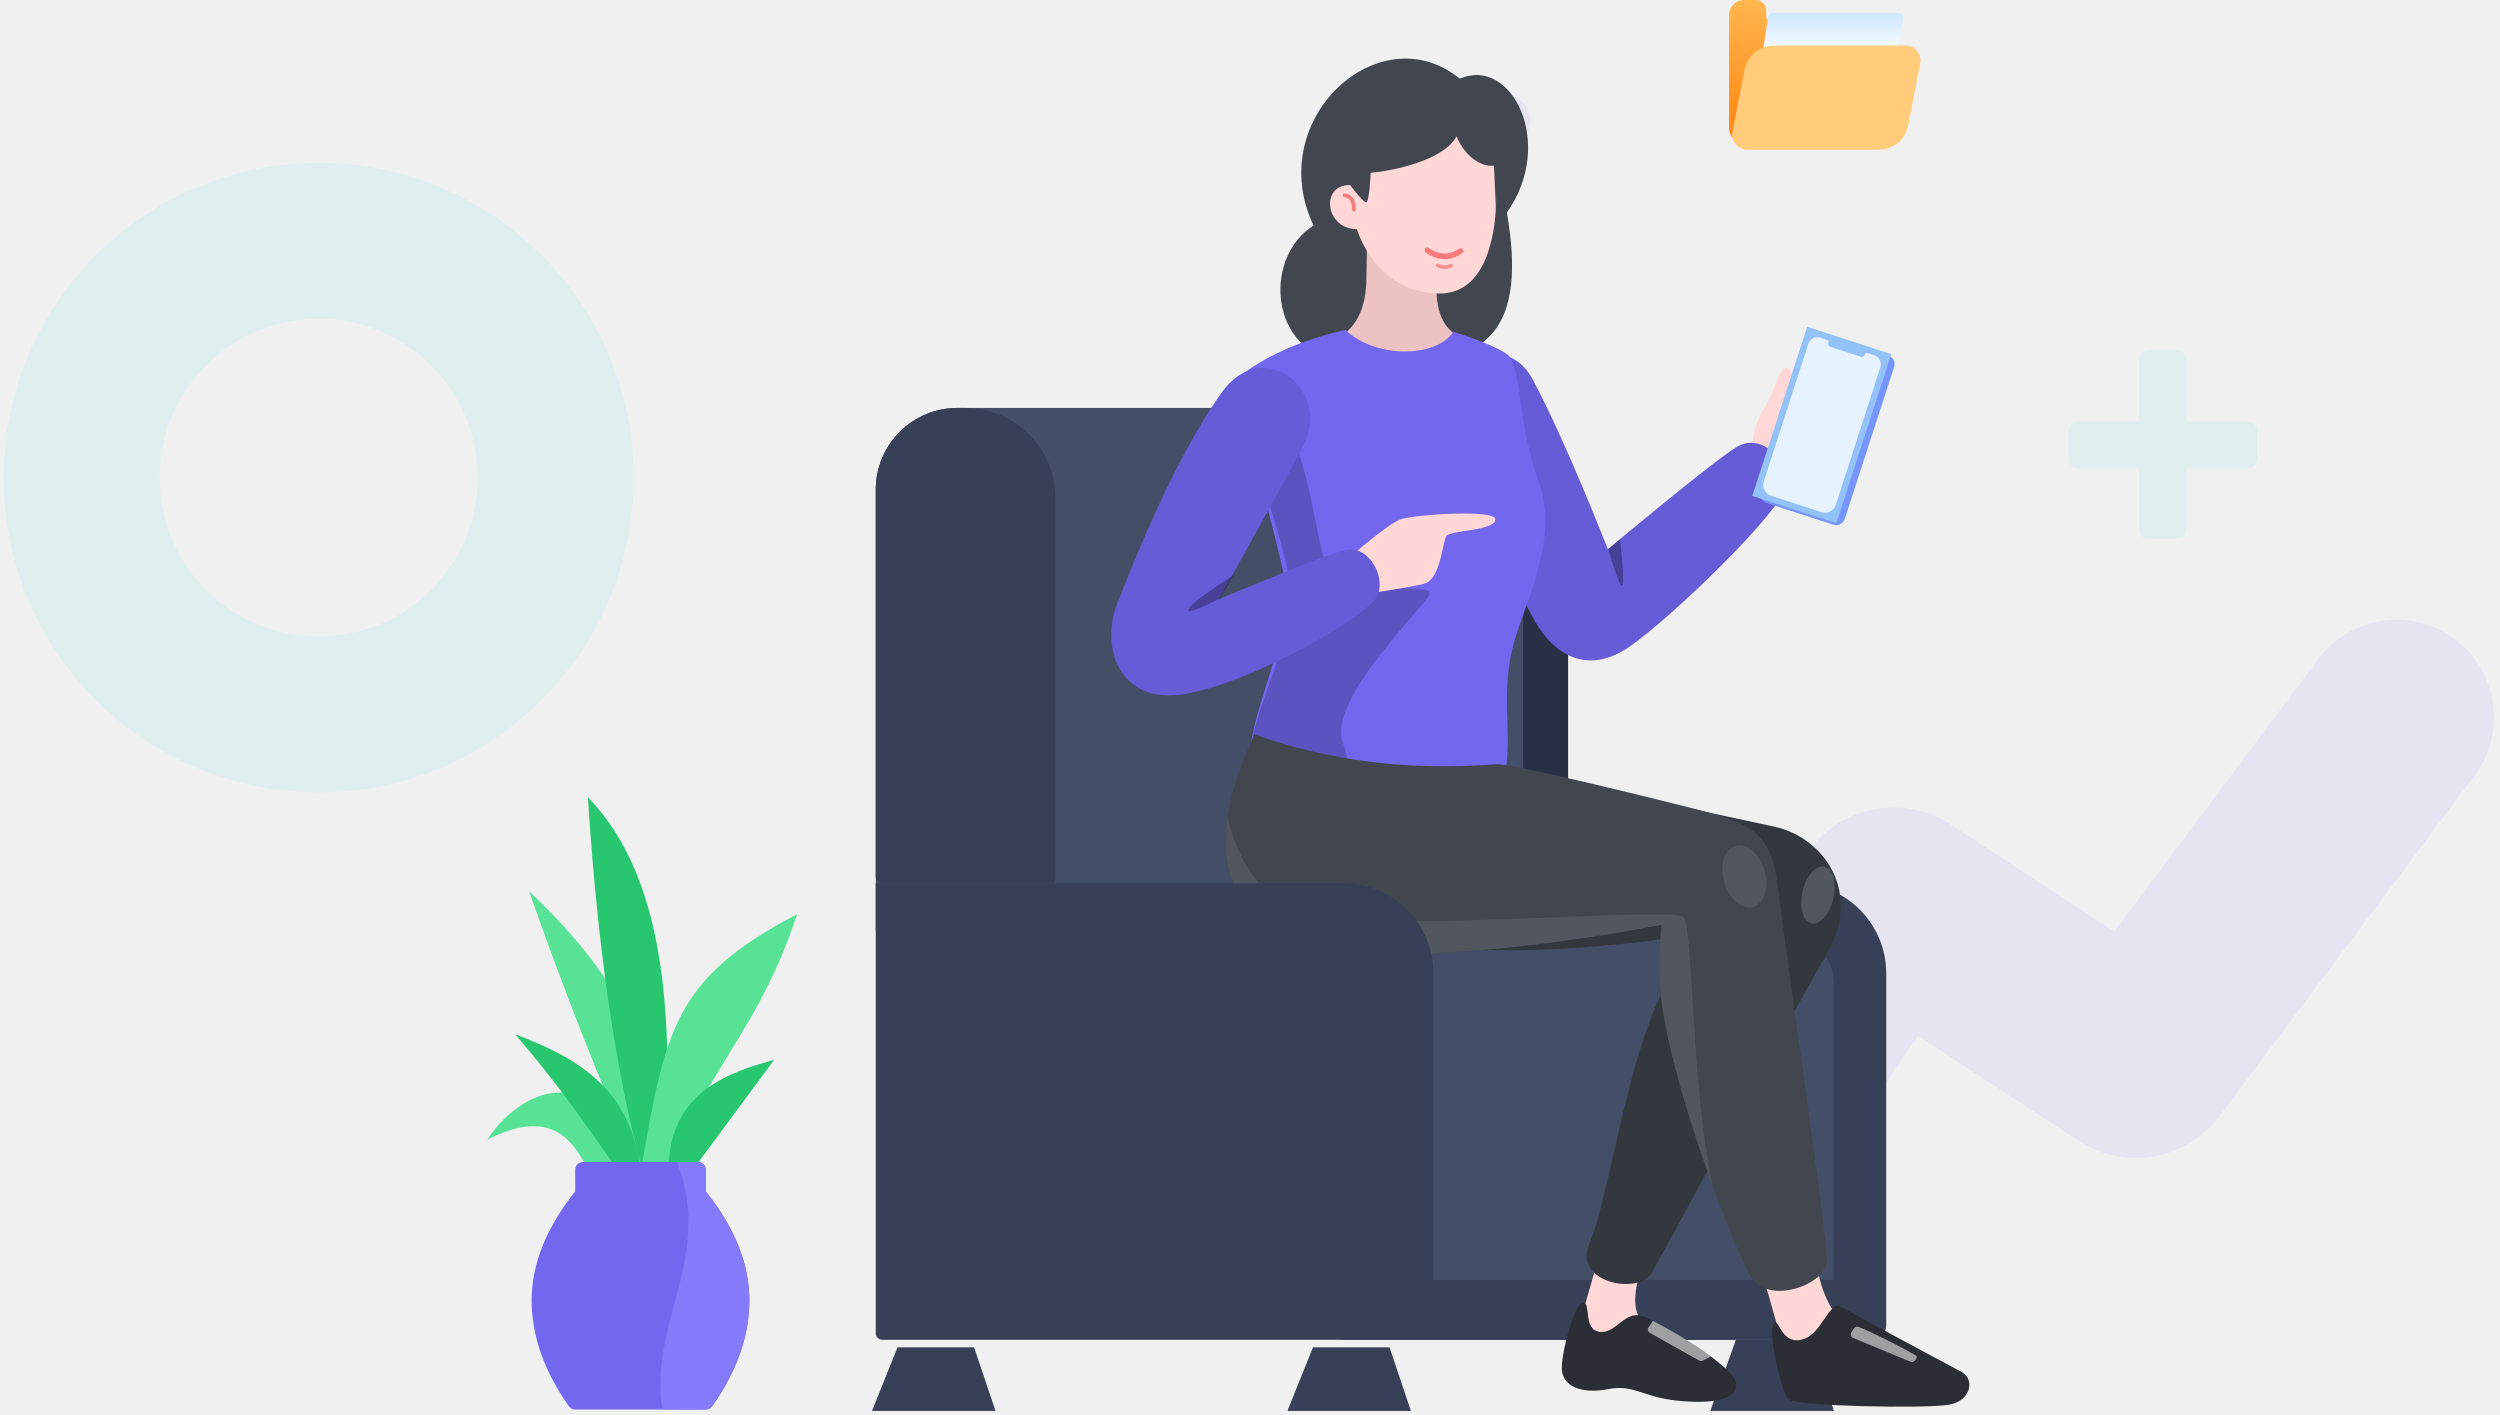
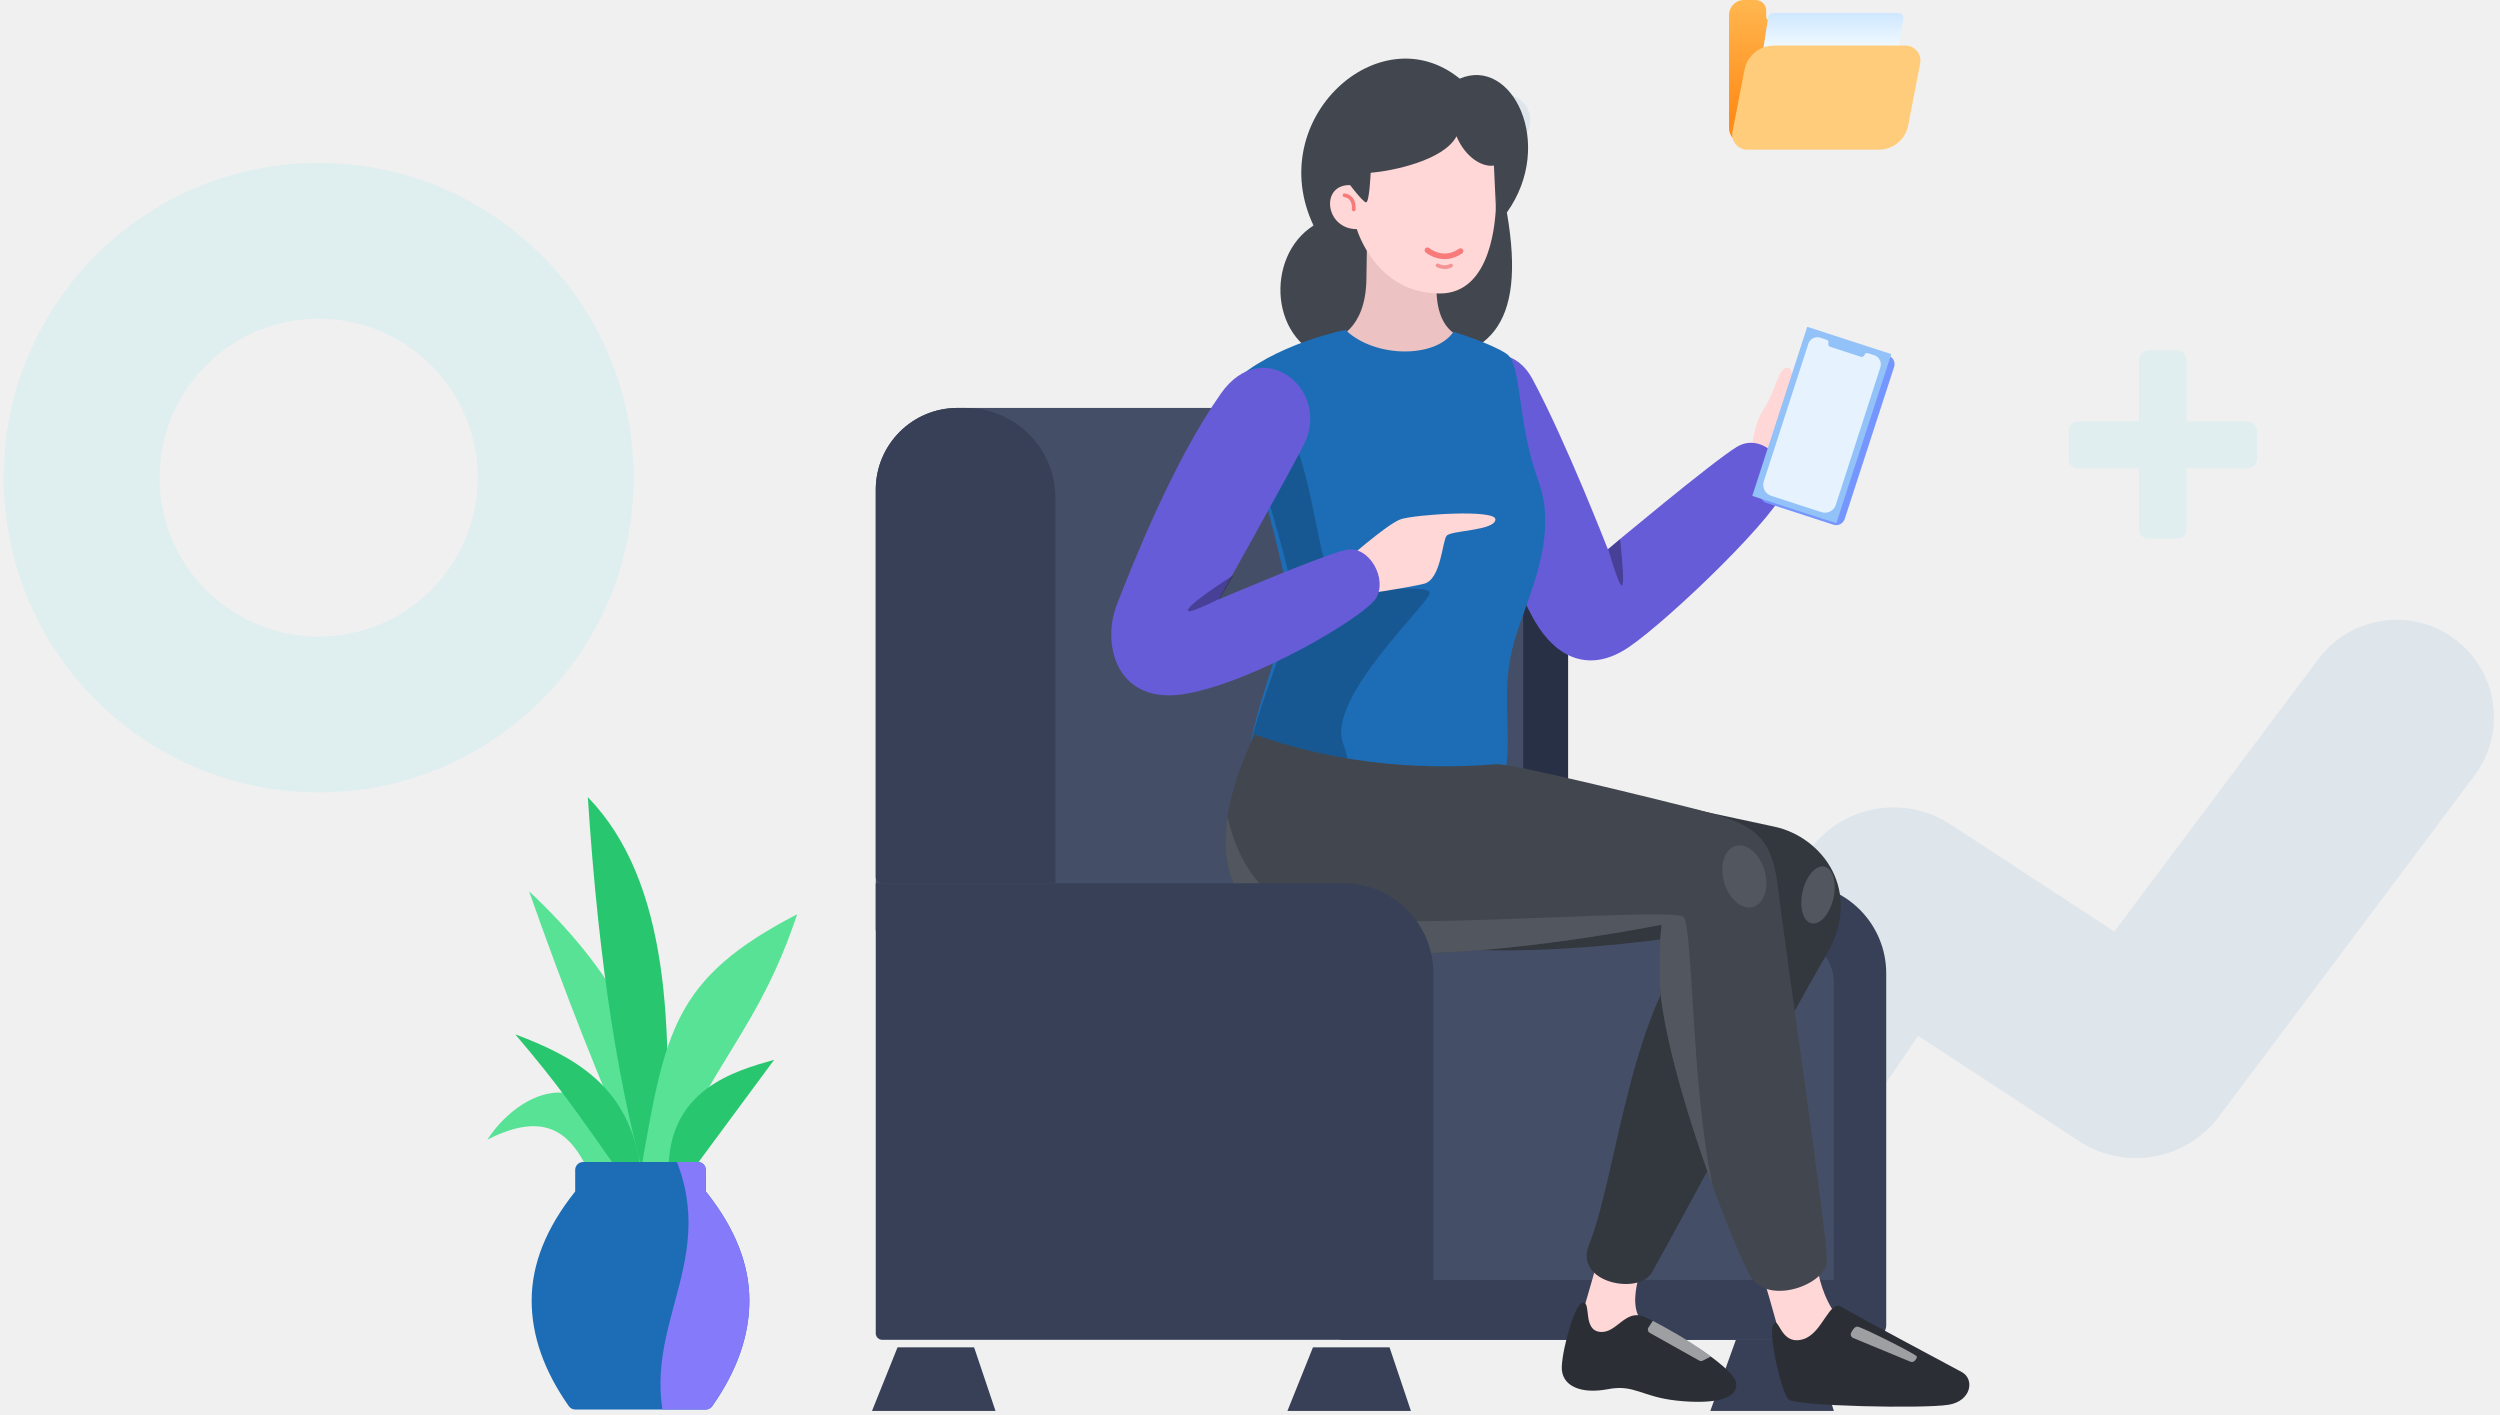
<svg xmlns="http://www.w3.org/2000/svg" xmlns:xlink="http://www.w3.org/1999/xlink" width="668px" height="378px" viewBox="0 0 668 378" version="1.1">
  <defs>
    <linearGradient x1="50%" y1="81.177%" x2="50%" y2="-34.513%" id="linearGradient-1">
      <stop stop-color="#FF8C19" offset="0%" />
      <stop stop-color="#FFC967" offset="100%" />
    </linearGradient>
    <linearGradient x1="62.11%" y1="31.381%" x2="62.11%" y2="-27.478%" id="linearGradient-2">
      <stop stop-color="#F8FDFF" offset="0%" />
      <stop stop-color="#AAD4FF" offset="100%" />
    </linearGradient>
    <path d="M13.75,0.112 L44.423,0.112 C45.591,0.112 46.538,1.052 46.538,2.212 L46.538,7.986 C54.295,17.698 58.173,27.409 58.173,37.121 C58.173,46.533 54.861,55.946 48.238,65.358 C47.842,65.92 47.194,66.255 46.503,66.255 L11.67,66.255 C10.979,66.255 10.331,65.92 9.935,65.358 C3.312,55.946 0,46.533 0,37.121 C0,27.593 3.733,18.064 11.2,8.536 L11.635,7.986 L11.635,2.212 C11.635,1.052 12.582,0.112 13.75,0.112 Z" id="path-3" />
  </defs>
  <g id="📝-Pages-New" stroke="none" stroke-width="1" fill="none" fill-rule="evenodd">
    <g id="Two-Step-Verification" transform="translate(-143, -351)">
      <g id="two-step-illustration" transform="translate(143.5, 351)">
        <g id="Group-59" transform="translate(0.5, 25)">
-           <path d="M618.526,151.035 C627.14,139.537 643.451,137.194 654.957,145.802 C666.349,154.325 668.76,170.385 660.449,181.863 L660.194,182.209 L591.941,273.315 C583.247,284.919 567.102,287.862 554.884,280.139 L554.515,279.902 L511.548,251.798 L468.226,314.852 C460.171,326.575 444.212,329.64 432.396,321.812 L432.04,321.571 C420.309,313.522 417.241,297.573 425.075,285.765 L425.316,285.409 L482.086,202.783 C490.543,190.474 507.208,187.082 519.794,195.029 L520.174,195.273 L563.94,223.899 L618.526,151.035 Z" id="Path" fill="#7367F0" fill-rule="nonzero" opacity="0.085" />
-           <path d="M395.115,3.192 C397.299,0.019 401.65,-0.788 404.833,1.39 C407.973,3.539 408.803,7.791 406.725,10.952 L406.64,11.078 L389.631,35.786 C387.137,39.268 382.312,40.107 378.788,37.698 L378.663,37.611 L368.894,30.657 L358.306,47.429 C356.277,50.643 352.047,51.638 348.796,49.693 L348.668,49.614 C345.444,47.591 344.446,43.374 346.398,40.133 L346.476,40.005 L360.517,17.764 C362.83,14.1 367.685,12.999 371.36,15.305 L371.552,15.429 L371.741,15.559 L381.715,22.66 L395.115,3.192 Z" id="Path" fill="#7367F0" fill-rule="nonzero" opacity="0.085" />
+           <path d="M618.526,151.035 C627.14,139.537 643.451,137.194 654.957,145.802 C666.349,154.325 668.76,170.385 660.449,181.863 L660.194,182.209 L591.941,273.315 C583.247,284.919 567.102,287.862 554.884,280.139 L554.515,279.902 L511.548,251.798 L468.226,314.852 C460.171,326.575 444.212,329.64 432.396,321.812 L432.04,321.571 C420.309,313.522 417.241,297.573 425.075,285.765 L425.316,285.409 L482.086,202.783 C490.543,190.474 507.208,187.082 519.794,195.029 L520.174,195.273 L563.94,223.899 L618.526,151.035 Z" id="Path" fill="#1D6DB6" fill-rule="nonzero" opacity="0.085" />
+           <path d="M395.115,3.192 C397.299,0.019 401.65,-0.788 404.833,1.39 C407.973,3.539 408.803,7.791 406.725,10.952 L406.64,11.078 L389.631,35.786 C387.137,39.268 382.312,40.107 378.788,37.698 L378.663,37.611 L368.894,30.657 L358.306,47.429 C356.277,50.643 352.047,51.638 348.796,49.693 L348.668,49.614 C345.444,47.591 344.446,43.374 346.398,40.133 L346.476,40.005 L360.517,17.764 C362.83,14.1 367.685,12.999 371.36,15.305 L371.552,15.429 L371.741,15.559 L381.715,22.66 L395.115,3.192 Z" id="Path" fill="#1D6DB6" fill-rule="nonzero" opacity="0.085" />
          <path d="M583.235,116.441 L583.235,100.132 L583.235,100.132 L599.557,100.132 C600.937,100.132 602.057,99.012 602.057,97.632 L602.057,90.089 C602.057,88.708 600.937,87.589 599.557,87.589 L583.235,87.589 L583.235,87.589 L583.235,71.158 C583.235,69.778 582.116,68.658 580.735,68.658 L573.062,68.658 C571.682,68.658 570.562,69.778 570.562,71.158 L570.562,87.589 L570.562,87.589 L554.241,87.589 C552.86,87.589 551.741,88.708 551.741,90.089 L551.741,97.632 C551.741,99.012 552.86,100.132 554.241,100.132 L570.562,100.132 L570.562,100.132 L570.562,116.441 C570.562,117.821 571.682,118.941 573.062,118.941 L580.735,118.941 C582.116,118.941 583.235,117.821 583.235,116.441 Z" id="+" fill="#00CFE8" opacity="0.07" />
          <path d="M84.148,18.537 C130.622,18.537 168.297,56.187 168.297,102.63 C168.297,149.073 130.622,186.723 84.148,186.723 C37.674,186.723 -0.001,149.073 -0.001,102.63 C-0.001,56.187 37.674,18.537 84.148,18.537 Z M84.148,60.15 C60.671,60.15 41.64,79.169 41.64,102.63 C41.64,126.091 60.671,145.11 84.148,145.11 C107.625,145.11 126.657,126.091 126.657,102.63 C126.657,79.169 107.625,60.15 84.148,60.15 Z" id="Oval" fill="#00CFE8" opacity="0.074" />
        </g>
        <g id="Illustration" transform="translate(328, 189) scale(-1, 1) translate(-328, -189) translate(129.5, 0)">
          <path d="M47.111,236 L172,236 L172,236 L172,354 C172,356.209 170.209,358 168,358 L27,358 C24.791,358 23,356.209 23,354 L23,260.111 C23,246.795 33.795,236 47.111,236 Z" id="Rectangle" fill="#374057" />
          <polygon id="Rectangle" fill="#374057" points="37 334 144 334 144 358 37 358" />
          <polygon id="Path" fill="#374057" points="176.173 360 183 377 150 377 155.719 360" />
          <polygon id="Path" fill="#374057" points="63.173 358 70 377 37 377 42.719 358" />
          <polygon id="Path" fill="#374057" points="287.173 360 294 377 261 377 266.719 360" />
          <path d="M131.578,109.894 L172,109 L172,109 L172,248 L108,248 L108,134 C108,120.891 118.473,110.184 131.578,109.894 Z" id="Rectangle" fill="#283046" />
          <path d="M144.111,109 L271.16,109 C283.222,109 293,118.778 293,130.84 L293,248.253 C293,249.218 292.218,250 291.253,250 L120,250 L120,250 L120,133.111 C120,119.795 130.795,109 144.111,109 Z" id="Rectangle" fill="#454E67" />
          <path d="M269,109 L271.16,109 C283.222,109 293,118.778 293,130.84 L293,234.253 C293,235.218 292.218,236 291.253,236 L245,236 L245,236 L245,133 C245,119.745 255.745,109 269,109 Z" id="Rectangle" fill="#374057" />
          <path d="M49.6,250 L165,250 L165,250 L165,342 L37,342 L37,262.6 C37,255.641 42.641,250 49.6,250 Z" id="Rectangle" fill="#454E67" />
          <g id="Wom1.4" transform="translate(115.5, 196) scale(-1, 1) translate(-115.5, -196) translate(0, 15)">
            <g id="Head" transform="translate(46.12518, 0.659181)">
              <path d="M14.105,80.612 C-3.091,76.584 -4.223,52.84 8.85,44.604 C-4.632,16.172 26.547,-12.057 47.904,5.352 C61.905,-0.677 73.54,22.849 60.512,41.121 C65.975,72.494 54.857,80.604 34.816,80.949 L14.105,80.612 Z" id="Path" fill="#42474F" />
              <path d="M14.319,74.942 C14.319,74.942 22.684,72.966 22.974,59.178 C23.265,45.39 23.061,40.683 23.061,40.683 L41.486,40.349 C41.486,40.349 41.687,55.715 41.69,61.274 C41.698,76.202 52.038,74.942 52.038,74.942 C52.038,74.942 49.889,87.046 33.193,87.991 C20.157,88.729 14.319,74.942 14.319,74.942 Z" id="Path" fill="#EDC2C2" />
              <path d="M18.766,33.798 C10.546,33.478 11.887,45.583 20.425,45.566 C20.425,45.566 25.385,62.762 42.603,62.762 C56.587,62.762 57.496,42.72 57.623,38.722 C57.76,34.459 57.777,20.454 57.777,20.454 L18.446,20.436 L18.766,33.798 Z" id="Path" fill="#FFD7D7" />
              <path d="M39.589,49.839 C39.589,49.839 42.41,54.429 47.938,52.785" id="Path" stroke="#F77B7B" stroke-width="1.5" stroke-linecap="round" transform="translate(43.76387, 51.48989) rotate(-18) translate(-43.76387, -51.48989) " />
              <path d="M41.984,55.318 C43.28,55.865 44.509,55.866 45.585,55.237" id="Path" stroke="#F49494" stroke-linecap="round" transform="translate(43.78422, 55.47802) rotate(2) translate(-43.78422, -55.47802) " />
              <path d="M19.142,40.51 C19.661,38.637 19.434,37.002 17.586,36.257" id="Path-8" stroke="#F77B7B" stroke-linecap="round" transform="translate(18.4849, 38.38361) rotate(-13) translate(-18.4849, -38.38361) " />
              <path d="M17.465,32.302 C17.465,32.302 21.97,38.384 22.883,38.416 C23.796,38.448 24.115,30.507 24.115,30.507 C29.642,30.082 43.629,27.28 47.057,20.753 C49.455,26.512 54.038,29.07 57.05,28.579 L57.621,40.815 L59.026,16.216 L16.363,16.216 L17.465,32.302 Z" id="Path" fill="#42474F" />
            </g>
            <g id="LLeg" transform="translate(53.01019, 186.6562)">
              <path d="M91.622,132.095 C91.622,132.095 84.248,147.077 90.293,151.798 C96.347,156.52 112.338,165.369 112.338,165.369 L69.971,162.691 L79.389,130.015 L91.622,132.095 Z" id="Path" fill="#FFD7D7" />
              <path d="M74.069,146.353 C76.16,146.599 73.927,153.68 78.454,154.218 C82.972,154.756 85.168,148.047 90.295,150.174 C95.422,152.301 114.12,163.297 114.856,167.793 C115.601,172.287 108.635,173.61 99.081,172.595 C89.527,171.58 87.766,168.161 80.594,169.538 C73.431,170.914 68.065,168.72 68.301,163.455 C68.538,158.19 71.979,146.108 74.069,146.353 Z" id="Path" fill="#2B2E35" />
              <path d="M92.633,151.265 L91.452,153.047 C91.147,153.508 91.272,154.128 91.733,154.433 C91.753,154.447 91.774,154.46 91.796,154.472 L105.016,161.893 C105.308,162.057 105.662,162.064 105.96,161.912 L108.115,160.813 L108.115,160.813 C105.033,158.567 102.514,156.88 99.729,155.224 C97.591,153.952 95.225,152.641 92.633,151.265 Z" id="Path-14" fill-opacity="0.541" fill="#FFFFFF" />
              <path d="M27.8,0.045 C40.627,0.621 112.014,16.504 124.984,19.203 C137.954,21.901 148.92,36.503 139.029,53.411 C127.921,72.392 99.26,126.295 92.301,138.446 C88.857,144.46 71.481,141.088 75.562,130.994 C83.171,112.176 86.704,64.903 106.103,47.666 C106.103,47.666 40.866,59.088 12.686,46.005 C-7.794,36.495 -3.161,-1.348 27.8,0.045 Z" id="Path" fill="#33373E" />
            </g>
            <g id="LArm" transform="translate(90.69452, 79.64)">
              <path d="M80.996,30.762 C80.996,30.762 80.851,20.263 84.502,14.777 C88.152,9.29 88.297,3.462 91.06,3.653 C93.823,3.844 91.087,17.39 91.087,17.39 C91.087,17.39 94.593,16.043 97.111,14.339 C99.63,12.634 107.266,4.233 109.051,5.722 C112.076,8.259 107.203,22.567 104.549,25.428 C101.885,28.289 87.337,37.699 87.337,37.699 L80.996,30.762 Z" id="Path" fill="#FFD7D7" />
              <path d="M2.174,24.471 C8.141,38.392 19.065,63.966 23.569,71.596 C29.213,81.151 38.114,85.361 48.534,78.271 C59.484,70.822 89.634,41.767 90.518,35.185 C91.394,28.604 84.015,20.707 77.337,24.796 C70.66,28.884 42.915,52.111 42.915,52.111 C42.915,52.111 31.717,23.236 22.71,6.51 C14.909,-7.962 -6.908,3.307 2.174,24.471 Z" id="Path" fill="#675CD7" />
              <path d="M43.031,52.126 C45.036,58.967 46.272,62.19 46.741,61.794 C47.21,61.398 47.031,57.281 46.204,49.444 L43.031,52.126 Z" id="Path" fill-opacity="0.303" fill="#000000" />
            </g>
            <g id="PhoneMini4" transform="translate(191.388, 99.40203) scale(-1, 1) rotate(-18) translate(-191.388, -99.40203) translate(177.888, 74.90203)">
              <g id="Group-3" transform="translate(0, 0)">
                <path d="M3.151,0.756 L21.967,0.756 C23.292,0.756 24.367,1.83 24.367,3.156 L24.367,45.868 C24.367,47.194 23.292,48.268 21.967,48.268 L3.151,48.268 C1.826,48.268 0.751,47.194 0.751,45.868 L0.751,3.156 C0.751,1.83 1.826,0.756 3.151,0.756 Z" id="Rectangle" fill="#7596FF" fill-rule="nonzero" />
                <rect id="Rectangle" fill="#93C2F9" x="2.53" y="0.131" width="23.615" height="47.513" />
                <path d="M6.751,1.828 L8.542,1.828 C8.907,1.828 9.211,2.093 9.274,2.441 L9.286,2.576 C9.286,2.989 9.618,3.323 10.029,3.323 L18.665,3.323 C19.03,3.323 19.333,3.059 19.396,2.71 L19.408,2.576 C19.408,2.163 19.741,1.828 20.152,1.828 L21.934,1.828 C23.257,1.828 24.343,2.854 24.448,4.158 L24.457,4.368 L24.457,4.368 L24.423,43.006 C24.418,44.691 23.06,46.057 21.384,46.06 L7.214,46.06 C5.61,46.063 4.297,44.811 4.186,43.226 L4.178,43.008 C4.178,43.007 4.178,43.006 4.181,43.006 L4.215,4.378 C4.216,2.969 5.351,1.828 6.751,1.828 Z" id="Rectangle" fill="#E6F3FF" fill-rule="nonzero" />
              </g>
            </g>
            <g id="Body" transform="translate(33.24044, 73.15361)">
-               <path d="M0,14.183 C0,14.183 14.378,62.616 14.804,71.783 C15.23,80.952 3.044,107.899 5.119,114.71 C9.903,130.449 70.976,137.226 73.31,116.053 C74.398,106.179 72.133,97.316 74.743,85.681 C77.343,74.046 87.795,56.757 81.867,40.501 C75.938,24.246 77.527,9.207 73.287,6.364 C69.047,3.522 59.135,0.503 59.135,0.503 C54.315,7.639 38.043,7.535 30.279,-8.0380147e-14 C30.279,-8.0380147e-14 10.99,3.764 0,14.183 Z" id="Path" fill="#7367F0" />
+               <path d="M0,14.183 C0,14.183 14.378,62.616 14.804,71.783 C15.23,80.952 3.044,107.899 5.119,114.71 C9.903,130.449 70.976,137.226 73.31,116.053 C74.398,106.179 72.133,97.316 74.743,85.681 C77.343,74.046 87.795,56.757 81.867,40.501 C75.938,24.246 77.527,9.207 73.287,6.364 C69.047,3.522 59.135,0.503 59.135,0.503 C54.315,7.639 38.043,7.535 30.279,-8.0380147e-14 C30.279,-8.0380147e-14 10.99,3.764 0,14.183 Z" id="Path" fill="#1D6DB6" />
              <path d="M12.885,22.027 C22.469,37.328 22.44,63.968 27.588,67.457 C32.735,70.946 52.769,67.522 52.769,70.285 C52.769,73.048 25.083,98.369 29.628,110.474 C32.008,116.812 31.363,122.483 27.692,127.485 L26.493,127.223 C15.585,124.743 6.815,120.289 5.119,114.71 C3.044,107.899 16.636,80.952 16.21,71.783 C15.848,64.001 4.42,27.926 0.974,17.199 C3.78,12.22 7.749,13.829 12.885,22.027 Z" id="Path" fill-opacity="0.199" fill="#000000" />
            </g>
            <g id="RArm" transform="translate(0, 83.28828)">
              <path d="M62.468,52.486 C62.468,52.486 74.579,41.704 78.287,40.452 C81.994,39.201 103.707,37.698 103.57,40.525 C103.414,43.555 91.752,43.38 90.544,44.871 C89.335,46.36 89.061,56.546 84.493,57.69 C79.934,58.833 66.267,60.805 66.267,60.805 L62.468,52.486 Z" id="Path" fill="#FFD7D7" />
              <path d="M30.249,6.832 C17.49,24.947 6.596,52.541 2.415,63.299 C-1.767,74.057 2.451,90.284 20.838,87.098 C39.192,83.921 68.395,66.657 71.626,61.621 C74.857,56.585 69.949,47.421 63.767,48.62 C58.04,49.73 29.634,61.881 29.634,61.881 C29.634,61.881 47.909,29.295 52.371,20.559 C59.825,5.971 41.488,-9.129 30.249,6.832 Z" id="Path" fill="#675CD7" />
              <path d="M29.923,61.658 C23.542,64.847 20.741,65.773 21.519,64.436 C22.297,63.098 26.316,60.08 33.576,55.381 L29.923,61.658 Z" id="Path" fill-opacity="0.303" fill="#000000" />
            </g>
            <g id="RLeg" transform="translate(30.92498, 181)">
              <path d="M158.258,138.352 C158.258,138.352 158.036,155.987 172.48,162.58 C186.915,169.172 197.2,168.775 195.891,173.872 C194.582,178.968 157.008,178.763 153.5,174.777 C150.509,171.386 144.005,139.811 142.215,142.225 L158.258,138.352 Z" id="Path" fill="#FFD7D7" />
              <path d="M146.83,158.092 C148.443,154.956 148.544,163.776 154.907,161.832 C160.07,160.255 161.835,151.228 165.098,153.205 C168.36,155.182 197.08,170.513 197.243,170.605 C200.779,172.521 199.791,178.326 193.819,179.339 C187.183,180.464 152.799,179.706 150.953,177.927 C149.108,176.147 145.536,160.606 146.83,158.092 Z" id="Path" fill="#2B2E35" />
              <path d="M169.346,158.477 C168.773,158.477 168.22,159.03 167.687,160.135 C167.447,160.633 167.656,161.231 168.154,161.471 C168.171,161.479 168.188,161.487 168.205,161.494 L183.556,167.852 C183.931,168.007 184.362,167.921 184.647,167.634 C185.165,167.115 185.35,166.702 185.204,166.396 C184.924,165.808 170.428,158.477 169.346,158.477 Z" id="Path-14" fill-opacity="0.541" fill="#FFFFFF" />
              <path d="M8.291,0.25 C-4.141,26.66 -1.621,44.4 15.849,53.468 C41.192,66.624 117.059,51.064 117.059,51.064 C117.059,51.064 115.703,62.044 117.059,71.837 C120.6,97.413 137.439,140.025 141.002,145.379 C145.929,152.783 160.937,147.199 161.22,141.034 C161.502,134.869 149.906,56.129 148.142,41.113 C146.388,26.097 140.849,23.916 124.671,19.811 C120.955,18.868 77.003,7.881 72.977,8.201 C49.914,10.035 28.351,7.385 8.291,0.25 Z" id="Path" fill="#42474F" />
              <path d="M28.732,49.38 C53.822,52.208 120.247,46.378 122.915,49.027 C125.462,51.556 125.037,95.556 130.751,121.022 L129.882,118.617 C124.508,103.604 118.929,85.345 117.059,71.837 C115.703,62.044 117.059,51.064 117.059,51.064 L114,51.66 C99.578,54.385 38.15,65.045 15.849,53.468 C3.765,47.196 -1.166,36.775 1.056,22.205 C4.882,38.673 14.107,47.731 28.732,49.38 Z" id="Path" fill="#52565E" />
              <ellipse id="Oval" fill="#52565E" transform="translate(158.8419, 43.12891) rotate(13) translate(-158.8419, -43.12891) " cx="158.842" cy="43.129" rx="4.218" ry="7.775" />
              <ellipse id="Oval" fill="#52565E" transform="translate(139.1624, 38.17969) rotate(-16) translate(-139.1624, -38.17969) " cx="139.162" cy="38.18" rx="5.625" ry="8.481" />
            </g>
          </g>
          <path d="M168.111,236 L293,236 L293,236 L293,356.253 C293,357.218 292.218,358 291.253,358 L144,358 L144,358 L144,260.111 C144,246.795 154.795,236 168.111,236 Z" id="Rectangle" fill="#374057" />
          <g id="Group-37" transform="translate(39, 20) scale(-1, 1) translate(-39, -20) translate(13, 0)">
            <path d="M4,0 L7.115,0 C8.666,1.047395e-15 9.923,1.257 9.923,2.808 L9.923,4.397 C9.923,5.07 10.469,5.616 11.142,5.616 L41.067,5.616 C43.276,5.616 45.067,7.407 45.067,9.616 L45.067,34.261 C45.067,36.47 43.276,38.261 41.067,38.261 L4,38.261 C1.791,38.261 -1.73547709e-16,36.47 0,34.261 L0,4 C-2.705415e-16,1.791 1.791,4.05812251e-16 4,0 Z" id="Rectangle" fill="url(#linearGradient-1)" />
            <path d="M11.688,3.478 L45.375,3.478 C46.048,3.478 46.594,4.024 46.594,4.698 C46.594,4.761 46.589,4.824 46.58,4.886 L41.517,37.23 C41.424,37.824 40.913,38.261 40.312,38.261 L6.625,38.261 C5.952,38.261 5.406,37.715 5.406,37.042 C5.406,36.978 5.411,36.915 5.42,36.853 L10.483,4.509 C10.576,3.916 11.087,3.478 11.688,3.478 Z" id="Rectangle" fill="url(#linearGradient-2)" />
            <path d="M51.078,16.934 L47.867,33.521 C47.138,37.283 43.844,40 40.013,40 L4.849,40 C2.64,40 0.849,38.209 0.849,36 C0.849,35.745 0.873,35.49 0.922,35.24 L4.133,18.653 C4.862,14.891 8.156,12.174 11.987,12.174 L47.151,12.174 C49.36,12.174 51.151,13.965 51.151,16.174 C51.151,16.429 51.127,16.684 51.078,16.934 Z" id="Rectangle" fill="#FFCC7B" />
          </g>
          <g id="Group-79" transform="translate(314, 213)">
            <g id="Group-86">
              <path d="M41.464,101.6 C52.473,76.75 62.474,51.229 71.63,25.144 C50.54,44.978 34.141,69.142 36.476,101.6 L41.464,101.6 Z" id="Path-113" fill="#57E295" />
              <path d="M35.597,104.195 C32.991,61.823 34.095,22.471 55.933,0 C52.921,46.523 47.286,79.296 40.15,104.195 L35.597,104.195 Z" id="Rectangle" fill="#28C76F" />
              <path d="M34.595,99.782 C22.394,70.173 10.134,61.685 4.24620339e-14,31.291 C33.167,48.452 35.246,62.622 41.756,99.782 L34.595,99.782 Z" id="Path-112" fill="#57E295" />
              <path d="M28.028,99.782 L6.141,70.173 C16.712,73.179 34.38,78.048 34.38,99.782 L28.028,99.782 Z" id="Path-114" fill="#28C76F" />
              <path d="M48.499,99.782 L55.801,99.782 C60.441,90.115 66.98,83.46 82.799,91.527 C72.43,75.767 51.154,70.998 48.499,99.782 Z" id="Path-116" fill="#57E295" />
              <path d="M41.783,99.782 L47.855,99.782 C58.999,83.881 63.79,76.952 75.322,63.372 C60.13,69.124 44.536,76.952 41.783,99.782 Z" id="Path-117" fill="#28C76F" />
            </g>
            <g id="Group-85" transform="translate(12.76923, 97.375)">
              <mask id="mask-4" fill="white">
                <use xlink:href="#path-3" />
              </mask>
-               <use id="Rectangle" fill="#7367F0" xlink:href="#path-3" />
+               <use id="Rectangle" fill="#1D6DB6" xlink:href="#path-3" />
              <path d="M-7.404,-1.706 L20.096,-1.706 C6.931,28.715 32.9,46.73 20.096,77.036 L-7.404,77.036 L-7.404,-1.706 Z" id="Rectangle" fill="#857AF9" mask="url(#mask-4)" />
            </g>
          </g>
        </g>
      </g>
    </g>
  </g>
</svg>
